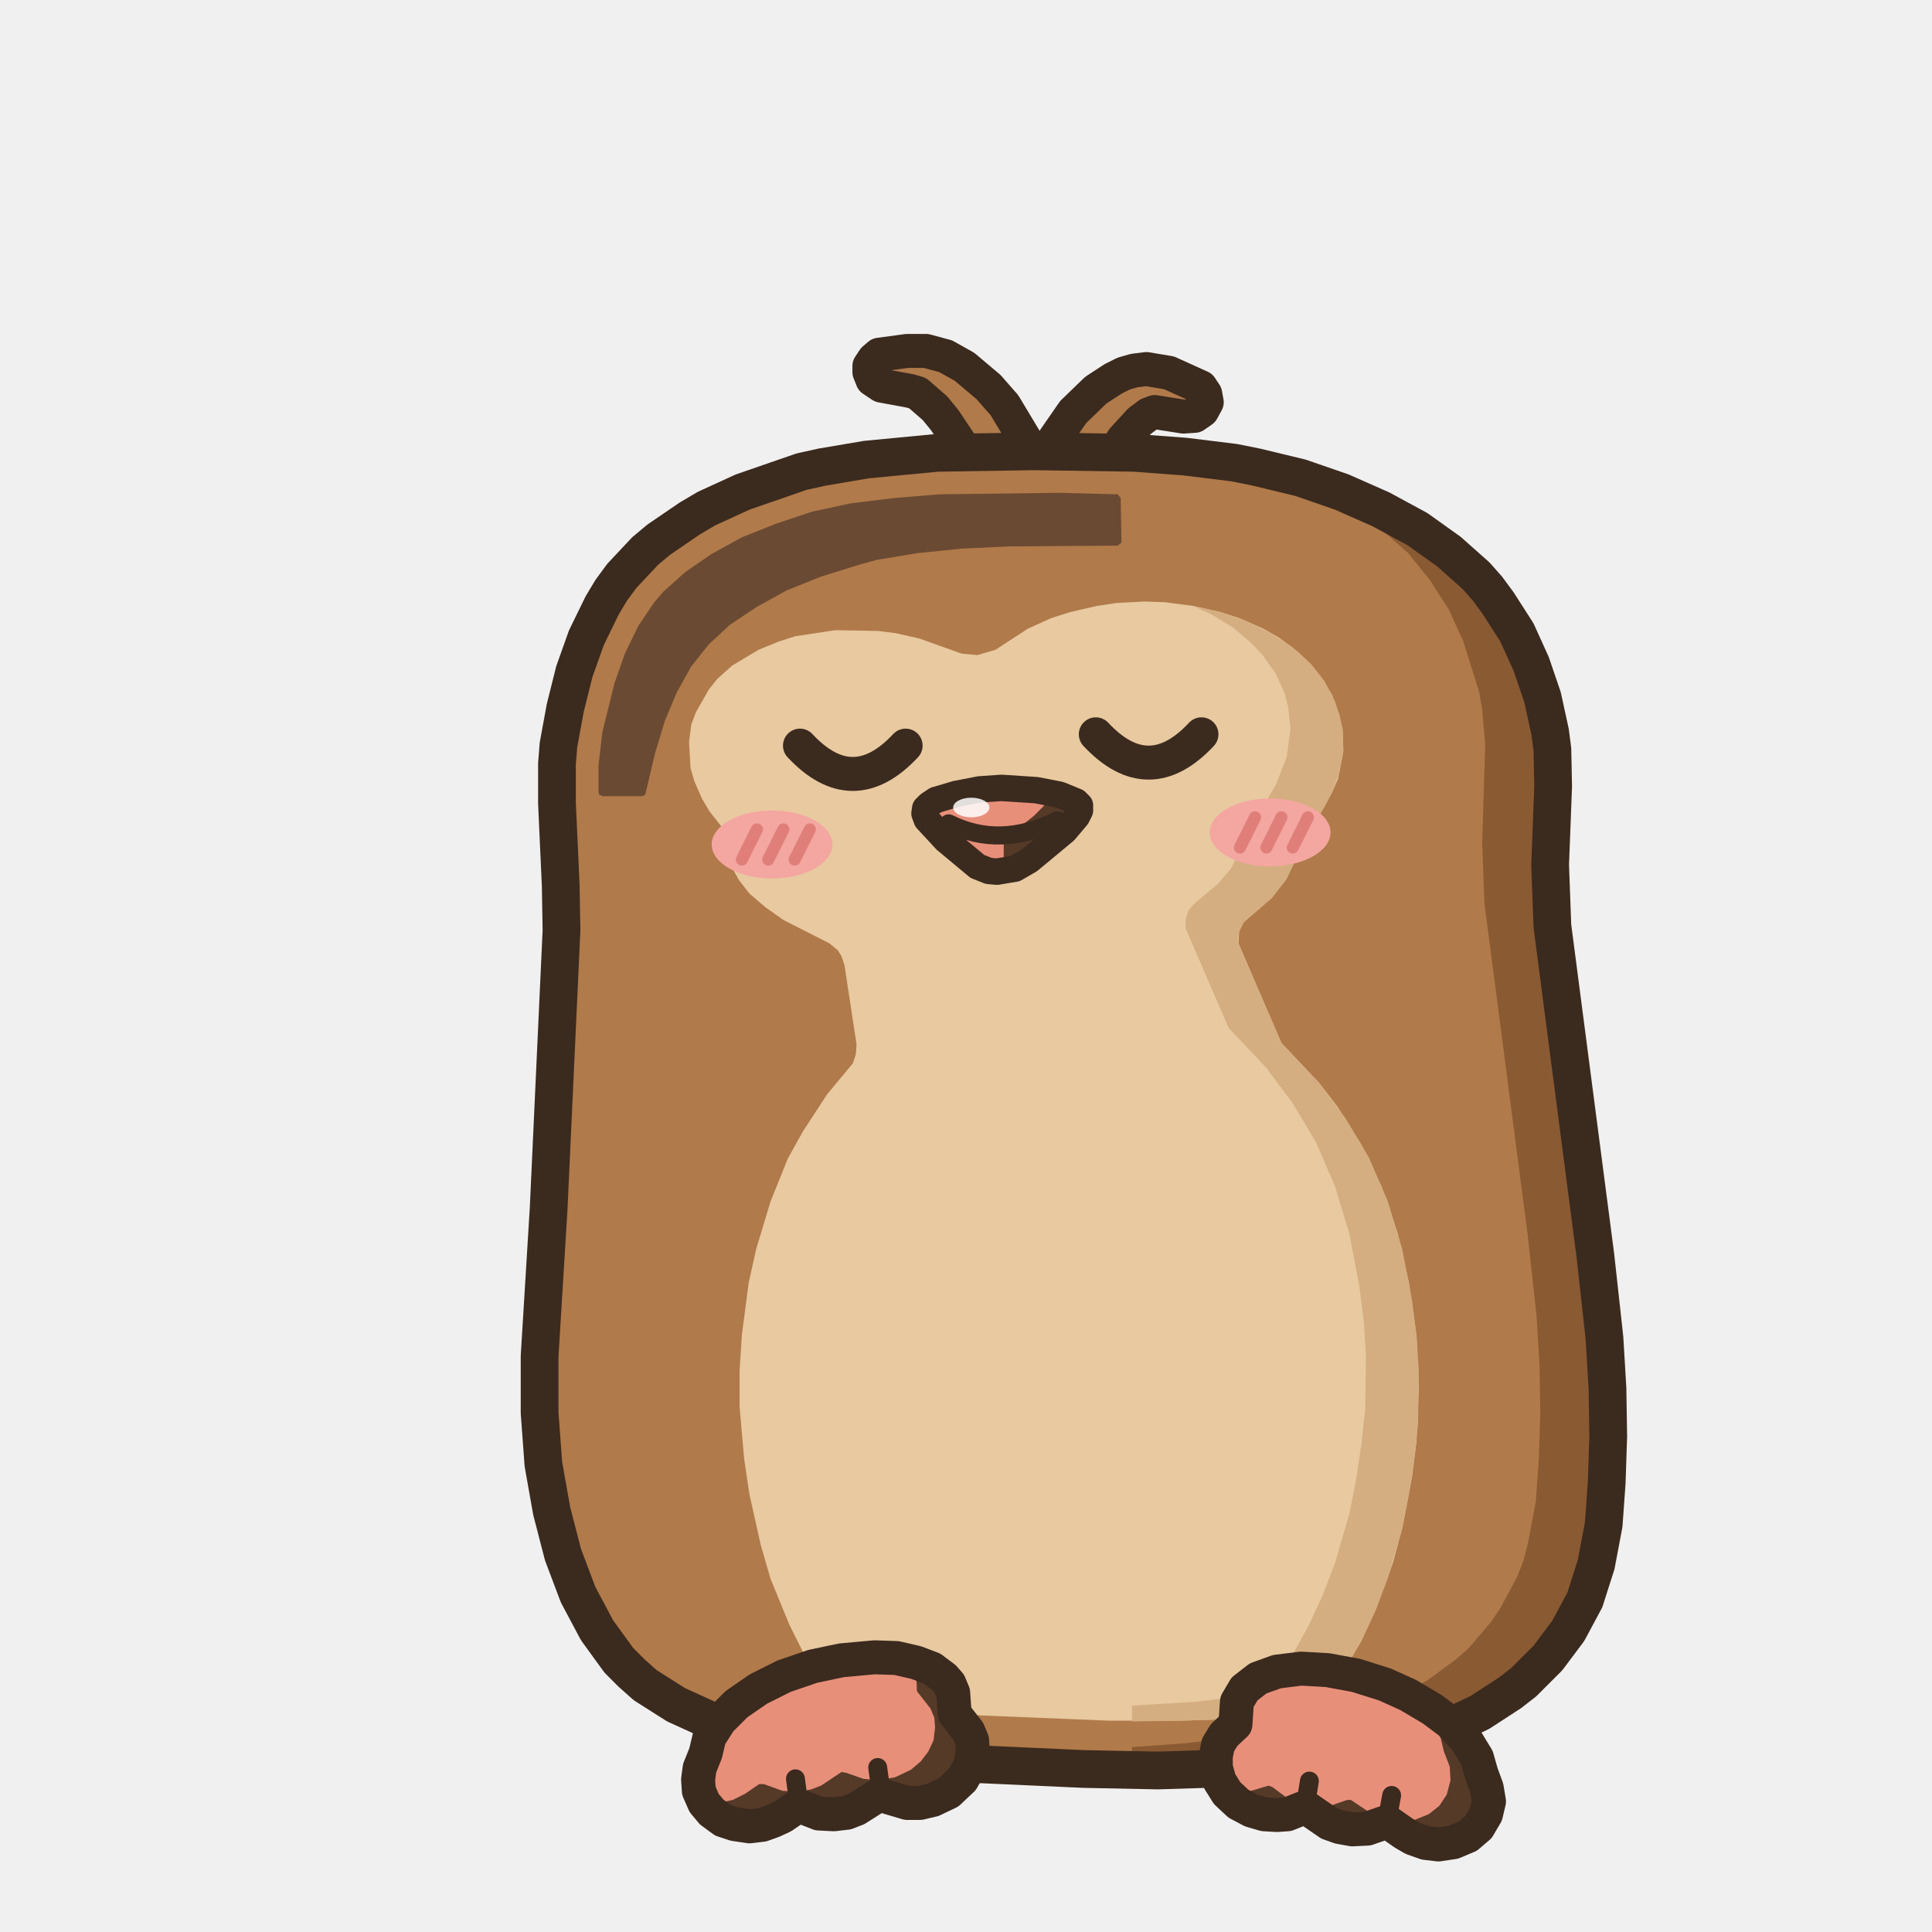
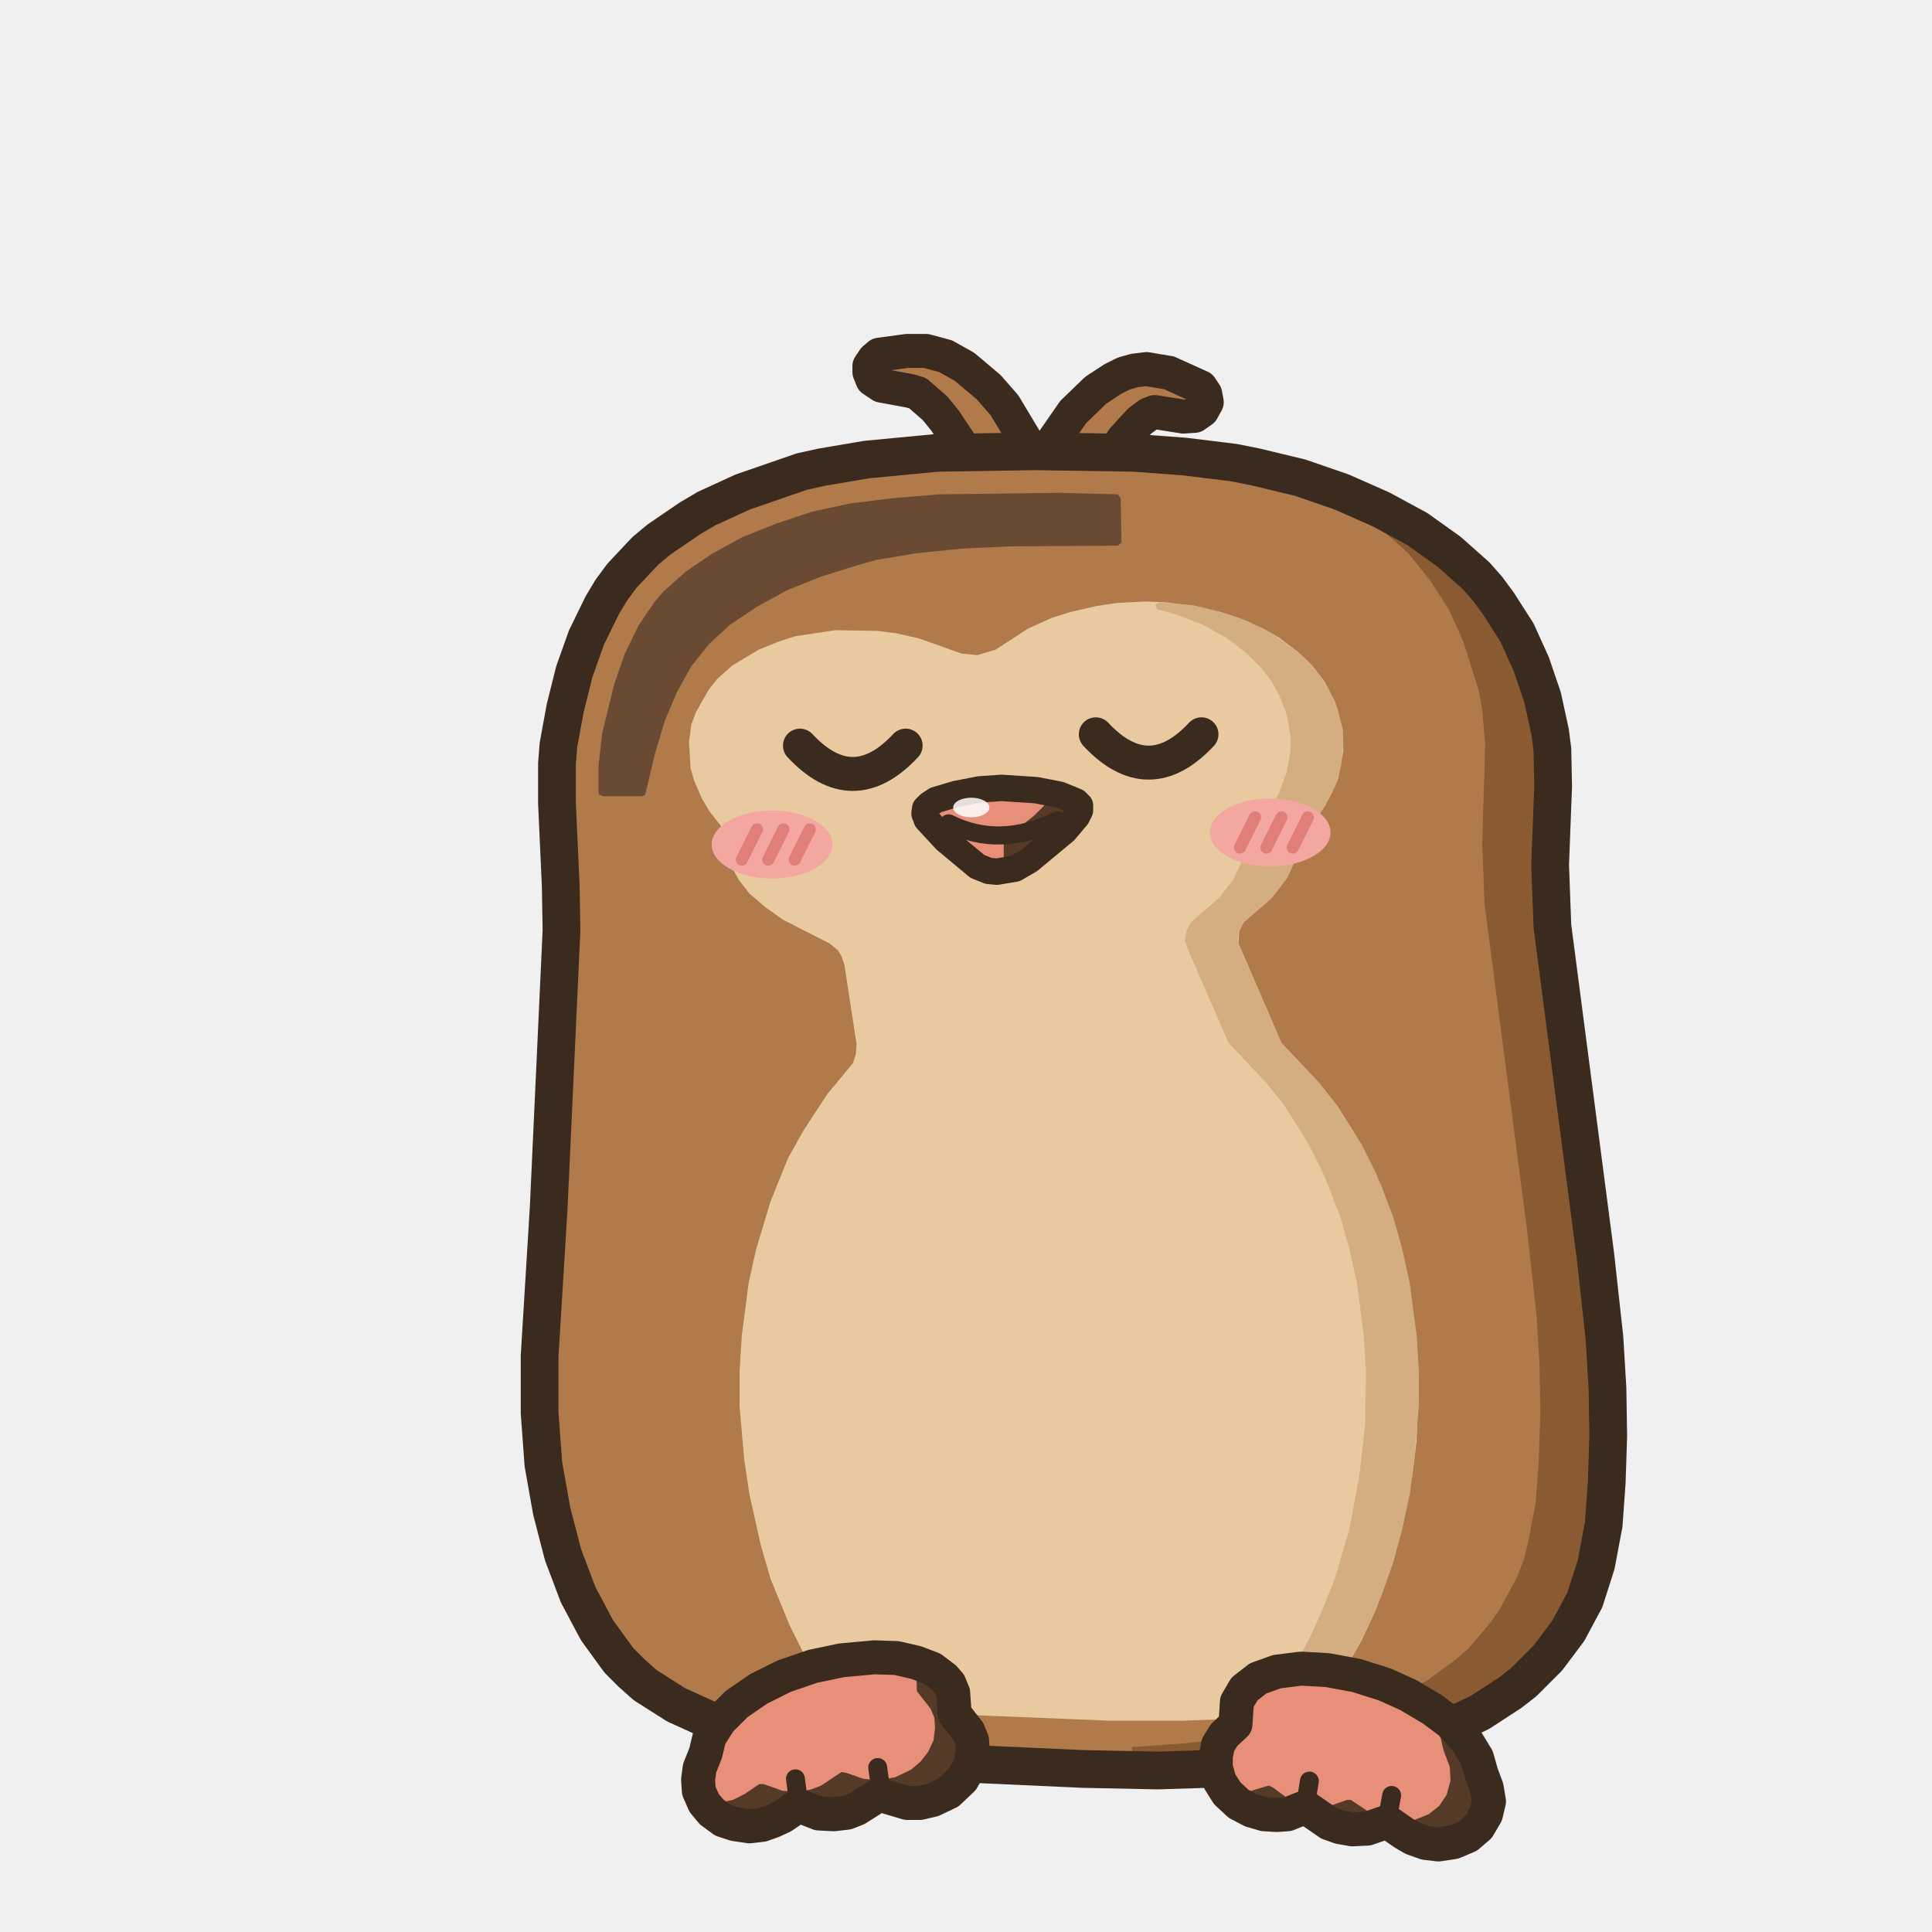
<svg xmlns="http://www.w3.org/2000/svg" viewBox="0 0 256 256">
  <path d="M116.5 47 L115.8 47.6 L115.2 48.5 L115.2 49.3 L115.6 50.3 L116.8 51.1 L120.6 51.8 L121.6 52.1 L123.9 54.1 L125.2 55.7 L127.2 58.7 L128 60.7 L129.4 65.8 L129.7 66.6 L131.1 67.8 L133.2 68.5 L134.4 68.6 L135.9 68.4 L137.2 68 L138 67.4 L139.6 68.2 L141.4 68.6 L143.3 68.4 L145 67.8 L145.9 67 L146.5 66.1 L147.2 62.2 L148.1 59.3 L148.8 58.2 L151 55.8 L152.2 54.9 L153 54.6 L156.8 55.2 L158.3 55.1 L159.3 54.4 L159.9 53.3 L159.7 52.2 L159.1 51.3 L154.9 49.4 L151.9 48.9 L150.3 49.1 L148.9 49.5 L147.5 50.2 L145.2 51.7 L142.2 54.6 L139.5 58.5 L137.8 62.3 L135.8 58.2 L133.1 53.7 L131 51.3 L127.8 48.6 L125.3 47.2 L122.7 46.5 L120.2 46.5Z" fill="#B07A4A" />
  <path d="M116.5 47 L115.8 47.6 L115.2 48.5 L115.2 49.3 L115.6 50.3 L116.8 51.1 L120.6 51.8 L121.6 52.1 L123.9 54.1 L125.2 55.7 L127.2 58.7 L128 60.7 L129.4 65.8 L129.7 66.6 L131.1 67.8 L133.2 68.5 L134.4 68.6 L135.9 68.4 L137.2 68 L138 67.4 L139.6 68.2 L141.4 68.6 L143.3 68.4 L145 67.8 L145.9 67 L146.5 66.1 L147.2 62.2 L148.1 59.3 L148.8 58.2 L151 55.8 L152.2 54.9 L153 54.6 L156.8 55.2 L158.3 55.1 L159.3 54.4 L159.9 53.3 L159.7 52.2 L159.1 51.3 L154.9 49.4 L151.9 48.9 L150.3 49.1 L148.9 49.5 L147.5 50.2 L145.2 51.7 L142.2 54.6 L139.5 58.5 L137.8 62.3 L135.8 58.2 L133.1 53.7 L131 51.3 L127.8 48.6 L125.3 47.2 L122.7 46.5 L120.2 46.5Z" fill="none" stroke="#3B2A1E" stroke-width="4.5" stroke-linecap="round" stroke-linejoin="round" />
  <path d="M137.1 59.8 L150.3 60 L157 60.5 L163.5 61.3 L166.5 61.9 L172.3 63.3 L177.8 65.2 L183 67.5 L187.8 70.1 L192 73.1 L195.6 76.3 L197.1 78 L198.5 79.9 L201 83.8 L202.9 88 L204.4 92.4 L205.4 97 L205.7 99.3 L205.8 104.2 L205.4 114.6 L205.7 122.7 L211.4 166.4 L212.6 177.3 L213 184 L213.1 190.3 L212.9 196.4 L212.5 202 L211.5 207.3 L210 212 L207.8 216.1 L205.1 219.7 L201.9 222.9 L200.1 224.3 L196.1 226.9 L191.7 229 L186.6 230.7 L181 232 L172 233.3 L163 234.3 L153.4 234.6 L143.6 234.4 L121.5 233.4 L112.3 232.6 L106.7 231.6 L98.9 229.6 L94 227.9 L89.6 225.9 L85.5 223.3 L83.7 221.7 L82 220 L79.1 216 L76.6 211.3 L74.6 206 L73.1 200.2 L72 194 L71.5 187.2 L71.5 179.7 L72.7 160.1 L74.4 123.3 L74.3 117.4 L73.8 106.4 L73.8 101.2 L74 98.7 L74.9 93.8 L76.1 89 L77.7 84.5 L79.8 80.2 L81 78.2 L82.4 76.3 L85.5 73 L87.3 71.5 L91.4 68.7 L93.6 67.4 L98.4 65.2 L106.2 62.5 L108.9 61.9 L114.8 60.9 L124.2 60Z" fill="#B07A4A" />
  <path d="M140.3 65.3 L124.5 65.5 L118.4 66 L112.7 66.7 L107.6 67.8 L102.8 69.4 L98.3 71.2 L94.3 73.4 L90.8 75.8 L87.9 78.4 L86.7 79.8 L84.6 82.9 L82.8 86.6 L81.4 90.6 L79.8 97.1 L79.3 101.5 L79.3 104.9 L79.4 105.3 L79.9 105.5 L85.1 105.5 L85.5 105.3 L86.8 99.8 L88.1 95.5 L89.7 91.7 L91.6 88.3 L93.9 85.4 L96.7 82.8 L100.3 80.4 L104.3 78.2 L108.8 76.4 L113.6 74.9 L116.1 74.2 L121.5 73.3 L127.4 72.7 L133.7 72.4 L148.1 72.3 L148.6 71.9 L148.5 66 L148.1 65.5Z" fill="#6B4A33" />
  <path d="M150 234.6 L156.6 234.5 L163 234.3 L172 233.3 L178.1 232.5 L186.6 230.7 L191.7 229 L194 228 L198.2 225.6 L201.9 222.9 L205.1 219.7 L206.5 218 L209 214.1 L210.9 209.7 L211.5 207.3 L212.5 202 L212.9 196.4 L213.1 190.3 L213 184 L212.6 177.3 L211.4 166.4 L205.7 122.7 L205.4 114.6 L205.8 104.2 L205.7 99.3 L205.4 97 L204.4 92.4 L202 85.9 L199.8 81.8 L197.1 78 L193.9 74.6 L190 71.6 L187.8 70.1 L183 67.5 L177.8 65.2 L169.8 62.6 L174 64.5 L178.8 67.1 L183 70.1 L186.6 73.3 L189.5 76.9 L192 80.8 L193.9 85 L196 91.7 L196.4 94 L196.8 98.7 L196.4 111.6 L196.7 119.7 L202.4 163.4 L203.6 174.3 L204 181 L204.1 187.3 L203.9 193.4 L203.5 199 L202.5 204.3 L201.9 206.7 L201 209 L198.8 213.1 L197.5 215 L194.6 218.4 L192.9 219.9 L189.2 222.6 L185 225 L182.7 226 L180.2 226.9 L174.9 228.4 L169.1 229.5 L163 230.3 L157 231 L150 231.5Z" fill="#8A5A33" />
  <path d="M95.5 109.4 L96 110.6 L96.3 113.2 L96.8 114.6 L97.9 116.6 L99.3 118.4 L101.4 120.2 L103.8 121.9 L109.9 125 L111 125.9 L111.5 126.7 L111.9 127.9 L113.5 138.4 L113.4 139.7 L113 140.9 L109.6 145 L106.4 149.9 L104.4 153.5 L102.1 159.2 L100.2 165.5 L99.2 170 L98.3 176.9 L98 181.6 L98 186.4 L98.6 193.3 L99.3 198 L100.8 204.7 L102.1 209.2 L104.6 215.3 L106.6 219.3 L109.9 224.7 L110.7 225.8 L116 226.5 L124.9 227.1 L147 228 L156.5 228 L162.5 227.8 L174.8 226.4 L177.2 222.9 L180.4 217.4 L182.3 213.3 L184.6 207 L185.8 202.5 L187.1 195.7 L187.7 191 L188 184 L187.7 177 L186.7 170 L185.2 163.4 L183.1 157.3 L180.4 151.7 L177.2 146.6 L174.8 143.5 L169.8 138.2 L164.1 125 L164.2 123.4 L164.8 122.2 L168.5 119 L170.5 116.4 L171.4 114.5 L172.2 111.3 L175.5 106.9 L176.5 105 L177.3 103.2 L178 99.5 L177.9 96.6 L176.9 93 L175.5 90.3 L173.7 88 L172 86.4 L169.5 84.5 L167.4 83.3 L164.2 81.9 L161.7 81.1 L158.2 80.3 L154.4 79.8 L151.7 79.7 L147.9 79.9 L145.3 80.3 L141.8 81.1 L139.3 81.9 L136.2 83.3 L131.9 86.1 L129.5 86.8 L127.4 86.6 L121.8 84.6 L118.7 83.9 L116.3 83.6 L110.7 83.5 L105.4 84.3 L103.2 85 L100.5 86.1 L97 88.2 L95 90 L93.9 91.4 L92.2 94.4 L91.6 96 L91.3 98.3 L91.5 101.8 L92 103.5 L93 105.8 L94 107.5Z" fill="#E8C9A0" />
-   <path d="M150 228.1 L156.5 228 L162.5 227.8 L174.8 226.4 L177.2 222.9 L180.4 217.4 L182.3 213.3 L183.9 209.1 L185.8 202.6 L186.7 198 L187.4 193.3 L187.9 188.7 L188 181.6 L187.7 177 L187.1 172.3 L185.8 165.5 L183.9 159.2 L181.4 153.4 L178.3 148.2 L174.8 143.5 L169.8 138.2 L164.4 125.8 L164 124.6 L164.2 123.4 L164.8 122.2 L168.5 119 L170.4 116.6 L171.4 114.5 L172.2 111.3 L175 107.8 L176.5 105 L177.5 102.3 L178 99.5 L177.9 96.7 L177.5 94.7 L176.5 92 L175 89.6 L173.6 87.9 L171.2 85.7 L168.4 83.9 L165.2 82.3 L161.7 81.1 L158.1 80.3 L160.5 81.4 L163.3 83.1 L165.8 85.2 L167.3 86.8 L169 89.2 L170.2 91.8 L170.7 93.7 L171 96.6 L170.5 100.3 L169.1 103.9 L168 105.8 L165.2 109.3 L164.4 112.6 L163.1 115.1 L161.4 117.1 L158.4 119.6 L157.5 120.6 L157.1 121.8 L157.1 123 L162.8 136.2 L167.8 141.5 L171.3 146.2 L174.4 151.4 L176.9 157.2 L178.8 163.5 L180.1 170.3 L180.7 175 L181 179.6 L180.9 186.7 L180.4 191.3 L179.7 196 L178.8 200.6 L176.9 207.1 L175.3 211.3 L173.4 215.4 L171.3 219.2 L167.8 224.4 L158.4 225.5 L150 226Z" fill="#D4AE80" />
+   <path d="M153.6 79.8 L153.1 80.1 L153.3 80.7 L156.1 81.5 L159.4 82.8 L162.5 84.5 L165.1 86.5 L167.3 88.7 L168.5 90.3 L169.5 92.1 L170.5 94.7 L171 97.5 L171 99.5 L170.5 102.3 L169.5 105 L168 107.8 L165.2 111.3 L164.4 114.5 L163.4 116.6 L161.5 119 L157.8 122.2 L157.2 123.4 L157 124.6 L157.4 125.8 L162.8 138.2 L167.8 143.5 L170.2 146.5 L173.4 151.6 L175.3 155.4 L177.6 161.2 L178.8 165.5 L179.8 170 L180.7 176.9 L181 181.7 L180.9 188.7 L180.1 195.7 L178.8 202.6 L176.9 209.1 L175.2 213.4 L173.4 217.3 L171.4 221.1 L167.8 226.5 L167.8 227 L168.3 227.2 L174.2 226.5 L174.9 226.3 L177.2 222.9 L179.4 219.2 L181.4 215.3 L183.1 211.3 L184.6 207 L185.8 202.6 L186.8 198 L187.4 193.4 L188 186.3 L188 181.6 L187.7 176.9 L186.8 170 L185.8 165.5 L184.6 161.2 L182.3 155.4 L180.4 151.6 L177.2 146.5 L174.8 143.5 L169.8 138.2 L164.4 125.8 L164 124.6 L164.2 123.4 L164.8 122.2 L168.5 119 L170.4 116.5 L171.4 114.5 L172.2 111.3 L175 107.7 L176.9 104.2 L177.7 101.4 L178 98.6 L177.9 96.6 L177.2 93.8 L176 91.2 L174.3 88.7 L172 86.4 L168.5 83.9 L165.3 82.3 L161.8 81.1 L158.1 80.2Z" fill="#D4AE80" />
  <path d="M137.1 59.8 L150.3 60 L157 60.5 L163.5 61.3 L166.5 61.9 L172.3 63.3 L177.8 65.2 L183 67.5 L187.8 70.1 L192 73.1 L195.6 76.3 L197.1 78 L198.5 79.9 L201 83.8 L202.9 88 L204.4 92.4 L205.4 97 L205.7 99.3 L205.8 104.2 L205.4 114.6 L205.7 122.7 L211.4 166.4 L212.6 177.3 L213 184 L213.1 190.3 L212.9 196.4 L212.5 202 L211.5 207.3 L210 212 L207.8 216.1 L205.1 219.7 L201.9 222.9 L200.1 224.3 L196.1 226.9 L191.7 229 L186.6 230.7 L181 232 L172 233.3 L163 234.3 L153.4 234.6 L143.6 234.4 L121.5 233.4 L112.3 232.6 L106.7 231.6 L98.9 229.6 L94 227.9 L89.6 225.9 L85.5 223.3 L83.7 221.7 L82 220 L79.1 216 L76.6 211.3 L74.6 206 L73.1 200.2 L72 194 L71.5 187.2 L71.5 179.7 L72.7 160.1 L74.4 123.3 L74.3 117.4 L73.8 106.4 L73.8 101.2 L74 98.7 L74.9 93.8 L76.1 89 L77.7 84.5 L79.8 80.2 L81 78.2 L82.4 76.3 L85.5 73 L87.3 71.5 L91.4 68.7 L93.6 67.4 L98.4 65.2 L106.2 62.5 L108.9 61.9 L114.8 60.9 L124.2 60Z" fill="none" stroke="#3B2A1E" stroke-width="5" stroke-linecap="round" stroke-linejoin="round" />
  <path d="M93.5 232.3 L92.7 234.3 L92.5 235.8 L92.6 237.3 L93.3 238.9 L94.3 240.1 L95.8 241.2 L97.3 241.7 L99.3 242 L101 241.8 L102.4 241.3 L103.7 240.7 L105.6 239.4 L106.2 239.4 L108.5 240.3 L110.5 240.4 L112.2 240.2 L113.5 239.7 L116.5 237.8 L120.2 238.9 L121.9 238.9 L123.6 238.5 L125.7 237.5 L127.5 235.8 L128.6 233.9 L128.9 231.9 L128.8 230.6 L128.3 229.4 L126.5 227.1 L126.3 224.3 L125.8 223.1 L125.1 222.3 L123.5 221.1 L121.4 220.3 L118.8 219.7 L115.9 219.6 L111.5 220 L107.7 220.8 L103.9 222.1 L100.5 223.8 L97.6 225.8 L95.4 228 L94 230.2Z" fill="#E88F7A" />
  <path d="M93.3 238.9 L94.4 240.3 L95.8 241.2 L97.6 241.8 L99.3 242 L101 241.8 L102.4 241.3 L103.7 240.7 L105.6 239.4 L106.2 239.4 L107.7 240 L109 240.4 L110.7 240.4 L112.2 240.2 L114.1 239.5 L116.5 237.8 L117.1 237.9 L118.6 238.5 L119.9 238.8 L121.6 238.9 L123.1 238.7 L124.4 238.2 L125.7 237.5 L126.8 236.6 L127.7 235.6 L128.4 234.4 L128.8 233.2 L128.9 231.9 L128.8 230.6 L128.1 229 L126.5 227.1 L126.4 224.6 L125.6 222.8 L124.8 222 L123.5 221.1 L120.8 220.1 L121.4 221.7 L121.5 224.1 L123.3 226.4 L123.8 227.6 L123.9 228.9 L123.7 230.6 L123 232.1 L122 233.4 L120.7 234.5 L118.6 235.5 L116.3 235.9 L114.4 235.7 L112.1 234.9 L111.5 234.8 L108.8 236.6 L107.5 237.1 L106 237.4 L103.7 237.3 L101.2 236.4 L100.6 236.4 L98.7 237.7 L97.1 238.5 L95.2 238.9Z" fill="#553A28" />
  <path d="M93.5 232.3 L92.7 234.3 L92.5 235.8 L92.6 237.3 L93.3 238.9 L94.3 240.1 L95.8 241.2 L97.3 241.7 L99.3 242 L101 241.8 L102.4 241.3 L103.7 240.7 L105.6 239.4 L106.2 239.4 L108.5 240.3 L110.5 240.4 L112.2 240.2 L113.5 239.7 L116.5 237.8 L120.2 238.9 L121.9 238.9 L123.6 238.5 L125.7 237.5 L127.5 235.8 L128.6 233.9 L128.9 231.9 L128.8 230.6 L128.3 229.4 L126.5 227.1 L126.3 224.3 L125.8 223.1 L125.1 222.3 L123.5 221.1 L121.4 220.3 L118.8 219.7 L115.9 219.6 L111.5 220 L107.7 220.8 L103.9 222.1 L100.5 223.8 L97.6 225.8 L95.4 228 L94 230.2Z" fill="none" stroke="#3B2A1E" stroke-width="4.5" stroke-linecap="round" stroke-linejoin="round" />
  <path d="M105.4 235.7 L106 240.2 M116.3 234.2 L116.9 238.6" fill="none" stroke="#3B2A1E" stroke-width="2.5" stroke-linecap="round" stroke-linejoin="round" />
  <path d="M163.9 225.5 L163.7 228.5 L162.2 229.9 L161.4 231.2 L161.1 232.7 L161.1 234.2 L161.6 236 L162.6 237.6 L164.1 239 L165.8 239.9 L167.5 240.4 L169.2 240.5 L170.6 240.4 L172.6 239.6 L173.2 239.6 L176.1 241.6 L177.5 242.1 L179.2 242.4 L181.2 242.3 L183.5 241.5 L184 241.5 L186 242.9 L187.2 243.6 L188.9 244.2 L190.6 244.4 L192.6 244.1 L194.5 243.3 L195.9 242.1 L196.9 240.4 L197.3 238.7 L197 236.9 L196.3 235 L195.7 232.9 L194.3 230.6 L192.2 228.3 L189.8 226.5 L186.6 224.6 L183.5 223.2 L179.7 222 L175.9 221.3 L172.4 221.1 L169.2 221.5 L166.7 222.4 L164.9 223.8Z" fill="#E88F7A" />
  <path d="M162.4 237.4 L163.4 238.4 L164.5 239.3 L167 240.3 L168.4 240.5 L169.8 240.5 L171.2 240.2 L172.6 239.6 L173.2 239.6 L175.6 241.3 L177.5 242.1 L178.9 242.4 L180.6 242.4 L182 242.1 L183.5 241.5 L184 241.5 L187.2 243.6 L188.9 244.2 L190.3 244.4 L192.8 244 L194.1 243.6 L195.2 242.8 L196.6 241 L197.1 239.9 L197.3 238.7 L197 236.9 L196.3 235 L195.9 233.3 L194.3 230.6 L192.6 228.7 L190.8 227.2 L188.3 225.5 L185.8 224.2 L188.3 226.5 L189.9 228.4 L190.9 230.3 L191.3 232 L192.1 234.1 L192.2 235.9 L191.7 237.8 L190.7 239.3 L189.3 240.4 L187.3 241.2 L185 241.3 L183.6 241.1 L182 240.5 L179 238.5 L178.5 238.5 L175.9 239.4 L173.3 239.3 L170.9 238.5 L168.6 236.8 L168.1 236.6 L165.1 237.5Z" fill="#553A28" />
  <path d="M163.9 225.5 L163.7 228.5 L162.2 229.9 L161.4 231.2 L161.1 232.7 L161.1 234.2 L161.6 236 L162.6 237.6 L164.1 239 L165.8 239.9 L167.5 240.4 L169.2 240.5 L170.6 240.4 L172.6 239.6 L173.2 239.6 L176.1 241.6 L177.5 242.1 L179.2 242.4 L181.2 242.3 L183.5 241.5 L184 241.5 L186 242.9 L187.2 243.6 L188.9 244.2 L190.6 244.4 L192.6 244.1 L194.5 243.3 L195.9 242.1 L196.9 240.4 L197.3 238.7 L197 236.9 L196.3 235 L195.7 232.9 L194.3 230.6 L192.2 228.3 L189.8 226.5 L186.6 224.6 L183.5 223.2 L179.7 222 L175.9 221.3 L172.4 221.1 L169.2 221.5 L166.7 222.4 L164.9 223.8Z" fill="none" stroke="#3B2A1E" stroke-width="4.5" stroke-linecap="round" stroke-linejoin="round" />
  <path d="M173.5 236 L172.8 240.4 M184.4 237.9 L183.6 242.3" fill="none" stroke="#3B2A1E" stroke-width="2.5" stroke-linecap="round" stroke-linejoin="round" />
  <ellipse cx="102.3" cy="111.9" rx="8" ry="4.5" fill="#F4A6A0" />
  <ellipse cx="168.3" cy="110.3" rx="8" ry="4.5" fill="#F4A6A0" />
  <path d="M98.3 113.9 L100.3 109.9 M101.8 113.9 L103.8 109.9 M105.3 113.9 L107.3 109.9 M164.3 112.3 L166.3 108.3 M167.8 112.3 L169.8 108.3 M171.3 112.3 L173.3 108.3" fill="none" stroke="#E07F7A" stroke-width="1.6" stroke-linecap="round" stroke-linejoin="round" />
  <path d="M106 98.8 Q113 106.3 120 98.8" fill="none" stroke="#3B2A1E" stroke-width="4.5" stroke-linecap="round" stroke-linejoin="round" />
  <path d="M145.2 97.3 Q152.2 104.8 159.2 97.3" fill="none" stroke="#3B2A1E" stroke-width="4.5" stroke-linecap="round" stroke-linejoin="round" />
  <path d="M122.6 107.1 L123.1 106.6 L124 106 L126.7 105.2 L129.8 104.6 L132.7 104.4 L137.3 104.7 L140.4 105.3 L142.6 106.2 L143.1 106.7 L143.1 107.4 L142.7 108.2 L141.1 110.1 L136.4 114 L134.5 115.1 L132.1 115.5 L131 115.4 L129.5 114.8 L125.3 111.3 L122.8 108.6 L122.5 107.8Z" fill="#E88F7A" />
  <path d="M133 115.5 L135.8 114.4 L140 111.1 L142.7 108.2 L143.1 107.4 L143.1 106.7 L142.6 106.2 L141.6 105.7 L139.8 105.1 L139 106.1 L137 108.1 L133 111.3Z" fill="#553A28" />
  <path d="M122.6 107.1 L123.1 106.6 L124 106 L126.7 105.2 L129.8 104.6 L132.7 104.4 L137.3 104.7 L140.4 105.3 L142.6 106.2 L143.1 106.7 L143.1 107.4 L142.7 108.2 L141.1 110.1 L136.4 114 L134.5 115.1 L132.1 115.5 L131 115.4 L129.5 114.8 L125.3 111.3 L122.8 108.6 L122.5 107.8Z" fill="none" stroke="#3B2A1E" stroke-width="3.5" stroke-linecap="round" stroke-linejoin="round" />
  <path d="M125.7 109.1 Q132.5 112.5 140.1 108.7" fill="none" stroke="#3B2A1E" stroke-width="2.4" stroke-linecap="round" stroke-linejoin="round" />
  <ellipse cx="128.7" cy="107" rx="2.4" ry="1.3" fill="#FFFFFF" fill-opacity="0.85" />
</svg>
